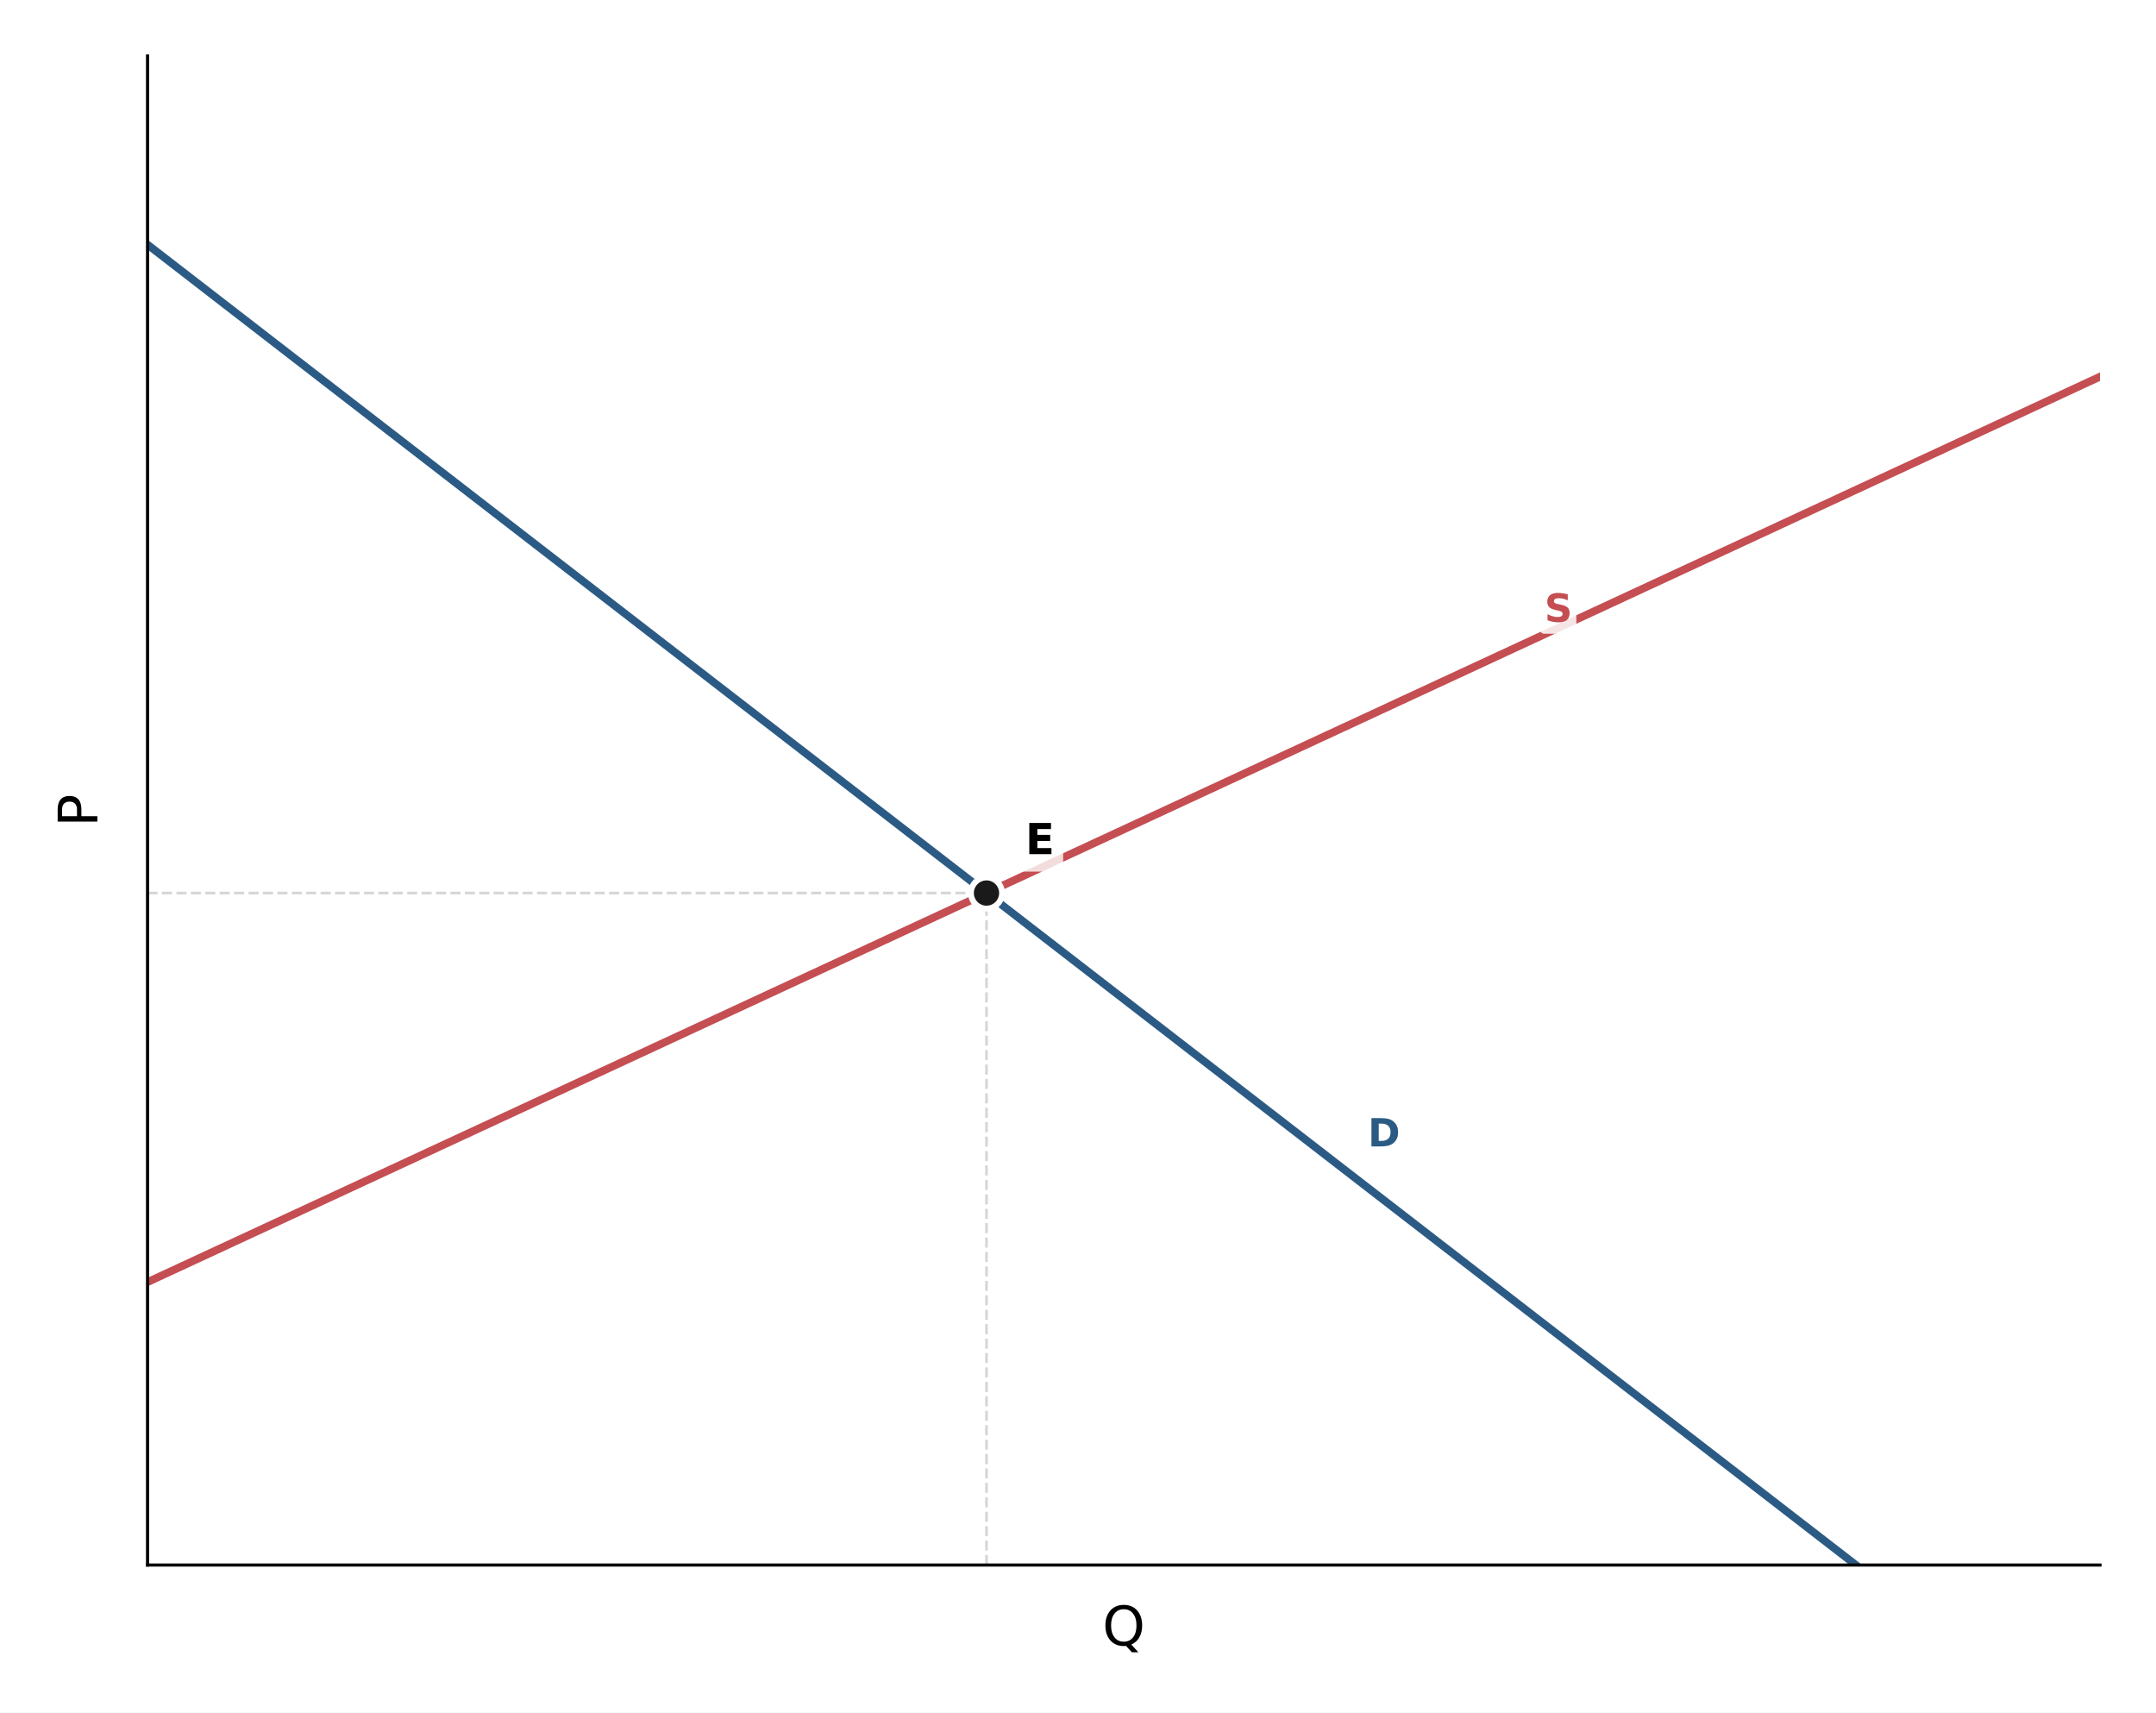
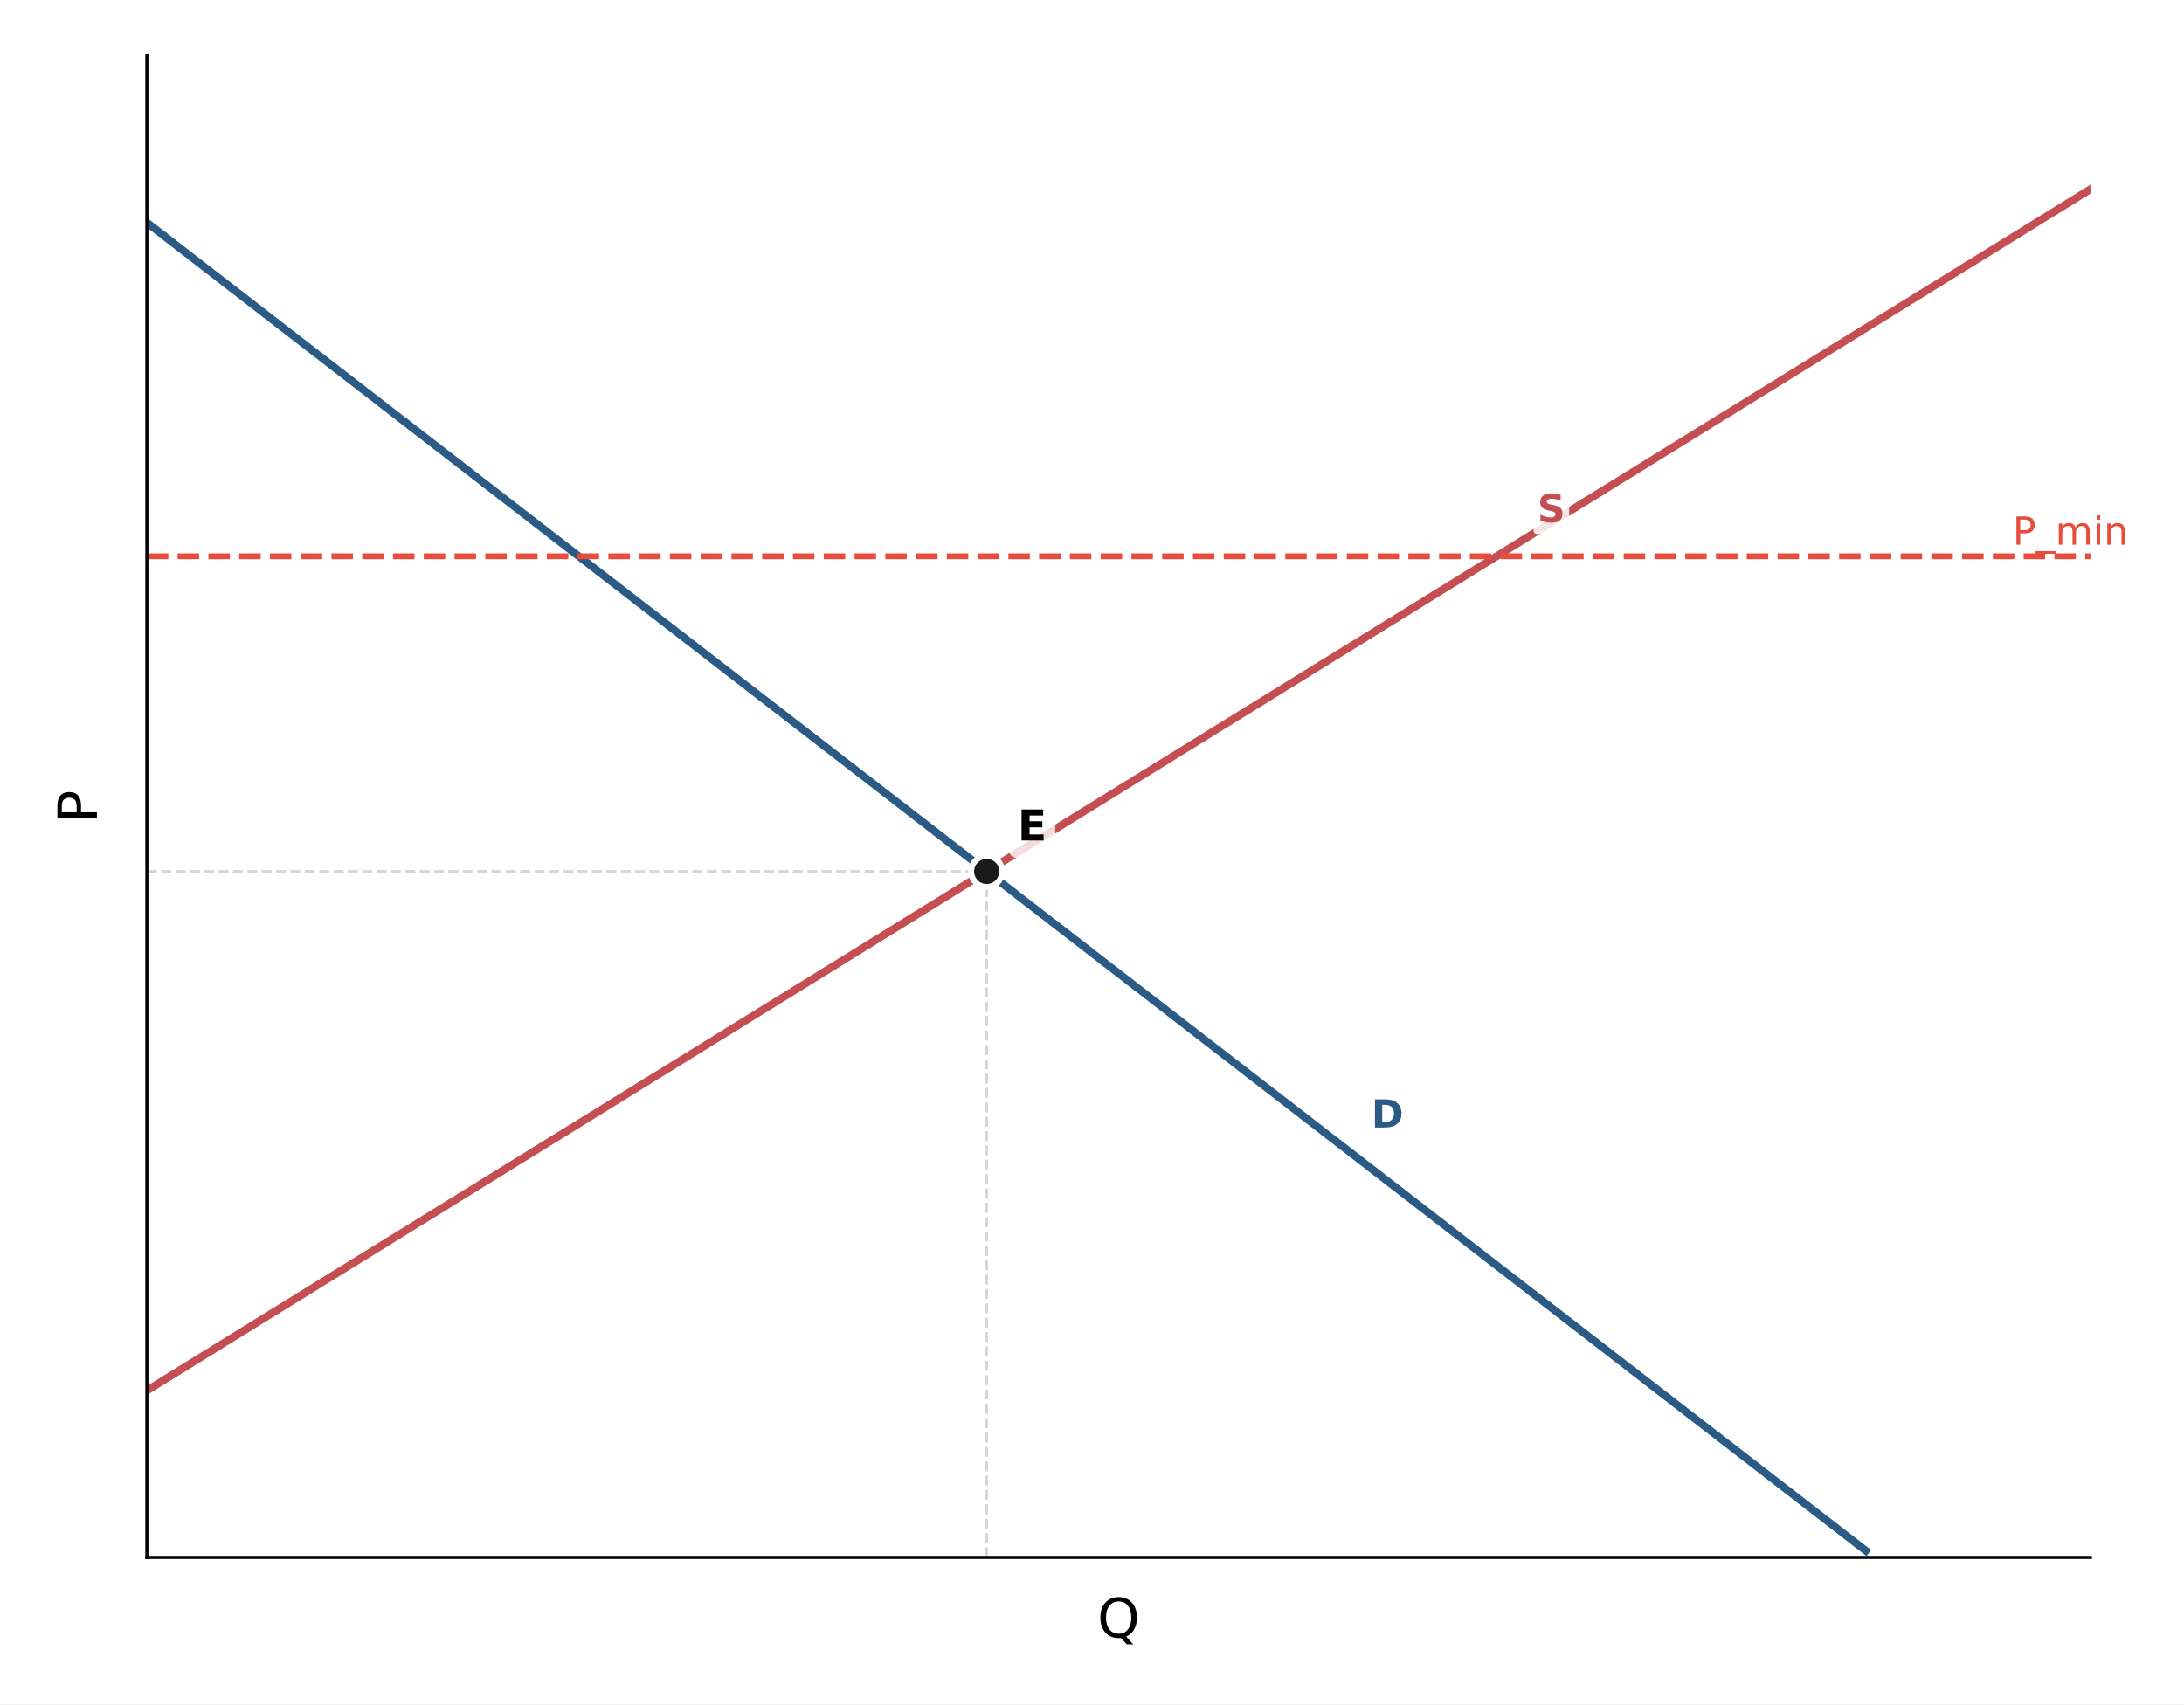
- <svg xmlns="http://www.w3.org/2000/svg" xmlns:xlink="http://www.w3.org/1999/xlink" width="554.549pt" height="440.429pt" viewBox="0 0 554.549 440.429" version="1.1">
+ <svg xmlns="http://www.w3.org/2000/svg" xmlns:xlink="http://www.w3.org/1999/xlink" width="564.325pt" height="440.429pt" viewBox="0 0 564.325 440.429" version="1.1">
  <defs>
    <style type="text/css">*{stroke-linejoin: round; stroke-linecap: butt}</style>
  </defs>
  <g id="figure_1">
    <g id="patch_1">
-       <path d="M 0 440.429  L 554.549 440.429  L 554.549 0  L 0 0  z " style="fill: #ffffff" />
+       <path d="M 0 440.429  L 564.325 440.429  L 564.325 0  L 0 0  z " style="fill: #ffffff" />
    </g>
    <g id="axes_1">
      <g id="patch_2">
        <path d="M 37.949 402.48  L 540.149 402.48  L 540.149 14.4  L 37.949 14.4  z " style="fill: #ffffff" />
      </g>
      <g id="line2d_1">
-         <path d="M 253.738 402.48  L 253.738 229.663  " clip-path="url(#p0c377cfbee)" style="fill: none; stroke-dasharray: 2.59,1.12; stroke-dashoffset: 0; stroke: #999999; stroke-opacity: 0.4; stroke-width: 0.7" />
+         <path d="M 254.949 402.48  L 254.949 225.209  " clip-path="url(#p6e626440fc)" style="fill: none; stroke-dasharray: 2.59,1.12; stroke-dashoffset: 0; stroke: #999999; stroke-opacity: 0.4; stroke-width: 0.7" />
      </g>
      <g id="line2d_2">
-         <path d="M 37.949 229.663  L 253.738 229.663  " clip-path="url(#p0c377cfbee)" style="fill: none; stroke-dasharray: 2.59,1.12; stroke-dashoffset: 0; stroke: #999999; stroke-opacity: 0.4; stroke-width: 0.7" />
+         <path d="M 37.949 225.209  L 254.949 225.209  " clip-path="url(#p6e626440fc)" style="fill: none; stroke-dasharray: 2.59,1.12; stroke-dashoffset: 0; stroke: #999999; stroke-opacity: 0.4; stroke-width: 0.7" />
      </g>
      <g id="matplotlib.axis_1">
        <g id="xtick_1" />
        <g id="xtick_2" />
        <g id="xtick_3" />
        <g id="xtick_4" />
        <g id="xtick_5" />
        <g id="xtick_6" />
        <g id="xtick_7" />
        <g id="xtick_8" />
        <g id="xtick_9" />
+         <g id="xtick_10" />
        <g id="text_1">
          <g transform="translate(283.5391 423.1178) scale(0.14 -0.14)">
            <defs>
              <path id="DejaVuSans-51" d="M 2522 4238  Q 1834 4238 1429 3725  Q 1025 3213 1025 2328  Q 1025 1447 1429 934  Q 1834 422 2522 422  Q 3209 422 3611 934  Q 4013 1447 4013 2328  Q 4013 3213 3611 3725  Q 3209 4238 2522 4238  z M 3406 84  L 4238 -825  L 3475 -825  L 2784 -78  Q 2681 -84 2626 -87  Q 2572 -91 2522 -91  Q 1538 -91 948 567  Q 359 1225 359 2328  Q 359 3434 948 4092  Q 1538 4750 2522 4750  Q 3503 4750 4090 4092  Q 4678 3434 4678 2328  Q 4678 1516 4351 937  Q 4025 359 3406 84  z " transform="scale(0.015625)" />
            </defs>
            <use xlink:href="#DejaVuSans-51" />
          </g>
        </g>
      </g>
      <g id="matplotlib.axis_2">
        <g id="ytick_1" />
        <g id="ytick_2" />
        <g id="ytick_3" />
        <g id="ytick_4" />
        <g id="ytick_5" />
        <g id="ytick_6" />
        <g id="ytick_7" />
        <g id="ytick_8" />
        <g id="ytick_9" />
+         <g id="ytick_10" />
        <g id="text_2">
          <g transform="translate(25.03781 212.6608) rotate(-90) scale(0.14 -0.14)">
            <defs>
              <path id="DejaVuSans-50" d="M 1259 4147  L 1259 2394  L 2053 2394  Q 2494 2394 2734 2622  Q 2975 2850 2975 3272  Q 2975 3691 2734 3919  Q 2494 4147 2053 4147  L 1259 4147  z M 628 4666  L 2053 4666  Q 2838 4666 3239 4311  Q 3641 3956 3641 3272  Q 3641 2581 3239 2228  Q 2838 1875 2053 1875  L 1259 1875  L 1259 0  L 628 0  L 628 4666  z " transform="scale(0.015625)" />
            </defs>
            <use xlink:href="#DejaVuSans-50" />
          </g>
        </g>
      </g>
      <g id="line2d_3">
-         <path d="M 37.949 62.91  L 477.059 402.236  L 477.059 402.236  " clip-path="url(#p0c377cfbee)" style="fill: none; stroke: #2b5b84; stroke-width: 2; stroke-linecap: square" />
+         <path d="M 37.949 57.52  L 482.106 400.747  L 482.106 400.747  " clip-path="url(#p6e626440fc)" style="fill: none; stroke: #2b5b84; stroke-width: 2; stroke-linecap: square" />
      </g>
      <g id="line2d_4">
-         <path d="M 37.949 329.715  L 540.149 96.867  L 540.149 96.867  " clip-path="url(#p0c377cfbee)" style="fill: none; stroke: #c44e52; stroke-width: 2; stroke-linecap: square" />
+         <path d="M 37.949 359.36  L 540.149 48.896  L 540.149 48.896  " clip-path="url(#p6e626440fc)" style="fill: none; stroke: #c44e52; stroke-width: 2; stroke-linecap: square" />
+       </g>
+       <g id="line2d_5">
+         <path d="M 37.949 143.76  L 540.149 143.76  " clip-path="url(#p6e626440fc)" style="fill: none; stroke-dasharray: 5.55,2.4; stroke-dashoffset: 0; stroke: #e74c3c; stroke-width: 1.5" />
      </g>
      <g id="patch_3">
        <path d="M 37.949 402.48  L 37.949 14.4  " style="fill: none; stroke: #000000; stroke-width: 0.8; stroke-linejoin: miter; stroke-linecap: square" />
      </g>
      <g id="patch_4">
        <path d="M 37.949 402.48  L 540.149 402.48  " style="fill: none; stroke: #000000; stroke-width: 0.8; stroke-linejoin: miter; stroke-linecap: square" />
      </g>
      <g id="text_3">
        <g id="patch_5">
-           <path d="M 351.831 297.908  L 360.132 297.908  Q 361.132 297.908 361.132 296.908  L 361.132 287.23  Q 361.132 286.23 360.132 286.23  L 351.831 286.23  Q 350.831 286.23 350.831 287.23  L 350.831 296.908  Q 350.831 297.908 351.831 297.908  z " style="fill: #ffffff; opacity: 0.85" />
+           <path d="M 354.354 294.468  L 362.656 294.468  Q 363.656 294.468 363.656 293.468  L 363.656 283.79  Q 363.656 282.79 362.656 282.79  L 354.354 282.79  Q 353.354 282.79 353.354 283.79  L 353.354 293.468  Q 353.354 294.468 354.354 294.468  z " style="fill: #ffffff; opacity: 0.85" />
        </g>
-         <g style="fill: #2b5b84" transform="translate(351.8308 294.8284) scale(0.1 -0.1)">
+         <g style="fill: #2b5b84" transform="translate(354.3544 291.3885) scale(0.1 -0.1)">
          <defs>
            <path id="DejaVuSans-Bold-44" d="M 1791 3756  L 1791 909  L 2222 909  Q 2959 909 3348 1275  Q 3738 1641 3738 2338  Q 3738 3031 3350 3393  Q 2963 3756 2222 3756  L 1791 3756  z M 588 4666  L 1856 4666  Q 2919 4666 3439 4514  Q 3959 4363 4331 4000  Q 4659 3684 4818 3271  Q 4978 2859 4978 2338  Q 4978 1809 4818 1395  Q 4659 981 4331 666  Q 3956 303 3431 151  Q 2906 0 1856 0  L 588 0  L 588 4666  z " transform="scale(0.015625)" />
          </defs>
          <use xlink:href="#DejaVuSans-Bold-44" />
        </g>
      </g>
      <g id="text_4">
        <g id="patch_6">
-           <path d="M 397.256 162.982  L 404.457 162.982  Q 405.457 162.982 405.457 161.982  L 405.457 152.304  Q 405.457 151.304 404.457 151.304  L 397.256 151.304  Q 396.256 151.304 396.256 152.304  L 396.256 161.982  Q 396.256 162.982 397.256 162.982  z " style="fill: #ffffff; opacity: 0.85" />
+           <path d="M 397.256 138.023  L 404.457 138.023  Q 405.457 138.023 405.457 137.023  L 405.457 127.345  Q 405.457 126.345 404.457 126.345  L 397.256 126.345  Q 396.256 126.345 396.256 127.345  L 396.256 137.023  Q 396.256 138.023 397.256 138.023  z " style="fill: #ffffff; opacity: 0.85" />
        </g>
-         <g style="fill: #c44e52" transform="translate(397.2559 159.9023) scale(0.1 -0.1)">
+         <g style="fill: #c44e52" transform="translate(397.2559 134.9431) scale(0.1 -0.1)">
          <defs>
            <path id="DejaVuSans-Bold-53" d="M 3834 4519  L 3834 3531  Q 3450 3703 3084 3790  Q 2719 3878 2394 3878  Q 1963 3878 1756 3759  Q 1550 3641 1550 3391  Q 1550 3203 1689 3098  Q 1828 2994 2194 2919  L 2706 2816  Q 3484 2659 3812 2340  Q 4141 2022 4141 1434  Q 4141 663 3683 286  Q 3225 -91 2284 -91  Q 1841 -91 1394 -6  Q 947 78 500 244  L 500 1259  Q 947 1022 1364 901  Q 1781 781 2169 781  Q 2563 781 2772 912  Q 2981 1044 2981 1288  Q 2981 1506 2839 1625  Q 2697 1744 2272 1838  L 1806 1941  Q 1106 2091 782 2419  Q 459 2747 459 3303  Q 459 4000 909 4375  Q 1359 4750 2203 4750  Q 2588 4750 2994 4692  Q 3400 4634 3834 4519  z " transform="scale(0.015625)" />
          </defs>
          <use xlink:href="#DejaVuSans-Bold-53" />
        </g>
      </g>
      <g id="text_5">
+         <g style="fill: #e74c3c" transform="translate(520.0394 140.76) scale(0.1 -0.1)">
+           <defs>
+             <path id="DejaVuSans-5f" d="M 3263 -1063  L 3263 -1509  L -63 -1509  L -63 -1063  L 3263 -1063  z " transform="scale(0.015625)" />
+             <path id="DejaVuSans-6d" d="M 3328 2828  Q 3544 3216 3844 3400  Q 4144 3584 4550 3584  Q 5097 3584 5394 3201  Q 5691 2819 5691 2113  L 5691 0  L 5113 0  L 5113 2094  Q 5113 2597 4934 2840  Q 4756 3084 4391 3084  Q 3944 3084 3684 2787  Q 3425 2491 3425 1978  L 3425 0  L 2847 0  L 2847 2094  Q 2847 2600 2669 2842  Q 2491 3084 2119 3084  Q 1678 3084 1418 2786  Q 1159 2488 1159 1978  L 1159 0  L 581 0  L 581 3500  L 1159 3500  L 1159 2956  Q 1356 3278 1631 3431  Q 1906 3584 2284 3584  Q 2666 3584 2933 3390  Q 3200 3197 3328 2828  z " transform="scale(0.015625)" />
+             <path id="DejaVuSans-69" d="M 603 3500  L 1178 3500  L 1178 0  L 603 0  L 603 3500  z M 603 4863  L 1178 4863  L 1178 4134  L 603 4134  L 603 4863  z " transform="scale(0.015625)" />
+             <path id="DejaVuSans-6e" d="M 3513 2113  L 3513 0  L 2938 0  L 2938 2094  Q 2938 2591 2744 2837  Q 2550 3084 2163 3084  Q 1697 3084 1428 2787  Q 1159 2491 1159 1978  L 1159 0  L 581 0  L 581 3500  L 1159 3500  L 1159 2956  Q 1366 3272 1645 3428  Q 1925 3584 2291 3584  Q 2894 3584 3203 3211  Q 3513 2838 3513 2113  z " transform="scale(0.015625)" />
+           </defs>
+           <use xlink:href="#DejaVuSans-50" />
+           <use xlink:href="#DejaVuSans-5f" x="60.303" />
+           <use xlink:href="#DejaVuSans-6d" x="110.303" />
+           <use xlink:href="#DejaVuSans-69" x="207.715" />
+           <use xlink:href="#DejaVuSans-6e" x="235.498" />
+         </g>
+       </g>
+       <g id="text_6">
        <g id="patch_7">
-           <path d="M 263.738 224.151  L 271.253 224.151  Q 273.453 224.151 273.453 221.951  L 273.453 211.305  Q 273.453 209.105 271.253 209.105  L 263.738 209.105  Q 261.538 209.105 261.538 211.305  L 261.538 221.951  Q 261.538 224.151 263.738 224.151  z " style="fill: #ffffff; opacity: 0.8" />
+           <path d="M 262.949 221.697  L 270.464 221.697  Q 272.664 221.697 272.664 219.497  L 272.664 208.851  Q 272.664 206.651 270.464 206.651  L 262.949 206.651  Q 260.749 206.651 260.749 208.851  L 260.749 219.497  Q 260.749 221.697 262.949 221.697  z " style="fill: #ffffff; opacity: 0.8" />
        </g>
-         <g transform="translate(263.7384 219.6631) scale(0.11 -0.11)">
+         <g transform="translate(262.9494 217.2089) scale(0.11 -0.11)">
          <defs>
            <path id="DejaVuSans-Bold-45" d="M 588 4666  L 3834 4666  L 3834 3756  L 1791 3756  L 1791 2888  L 3713 2888  L 3713 1978  L 1791 1978  L 1791 909  L 3903 909  L 3903 0  L 588 0  L 588 4666  z " transform="scale(0.015625)" />
          </defs>
          <use xlink:href="#DejaVuSans-Bold-45" />
        </g>
      </g>
-       <g id="line2d_5">
+       <g id="line2d_6">
        <defs>
-           <path id="mc26d77935c" d="M 0 4  C 1.061 4 2.078 3.579 2.828 2.828  C 3.579 2.078 4 1.061 4 0  C 4 -1.061 3.579 -2.078 2.828 -2.828  C 2.078 -3.579 1.061 -4 0 -4  C -1.061 -4 -2.078 -3.579 -2.828 -2.828  C -3.579 -2.078 -4 -1.061 -4 0  C -4 1.061 -3.579 2.078 -2.828 2.828  C -2.078 3.579 -1.061 4 0 4  z " style="stroke: #ffffff; stroke-width: 1.5" />
+           <path id="m2535ca314c" d="M 0 4  C 1.061 4 2.078 3.579 2.828 2.828  C 3.579 2.078 4 1.061 4 0  C 4 -1.061 3.579 -2.078 2.828 -2.828  C 2.078 -3.579 1.061 -4 0 -4  C -1.061 -4 -2.078 -3.579 -2.828 -2.828  C -3.579 -2.078 -4 -1.061 -4 0  C -4 1.061 -3.579 2.078 -2.828 2.828  C -2.078 3.579 -1.061 4 0 4  z " style="stroke: #ffffff; stroke-width: 1.5" />
        </defs>
-         <g clip-path="url(#p0c377cfbee)">
-           <use xlink:href="#mc26d77935c" x="253.738" y="229.663" style="fill: #1a1a1a; stroke: #ffffff; stroke-width: 1.5" />
+         <g clip-path="url(#p6e626440fc)">
+           <use xlink:href="#m2535ca314c" x="254.949" y="225.209" style="fill: #1a1a1a; stroke: #ffffff; stroke-width: 1.5" />
        </g>
      </g>
    </g>
  </g>
  <defs>
-     <clipPath id="p0c377cfbee">
+     <clipPath id="p6e626440fc">
      <rect x="37.949" y="14.4" width="502.2" height="388.08" />
    </clipPath>
  </defs>
</svg>
